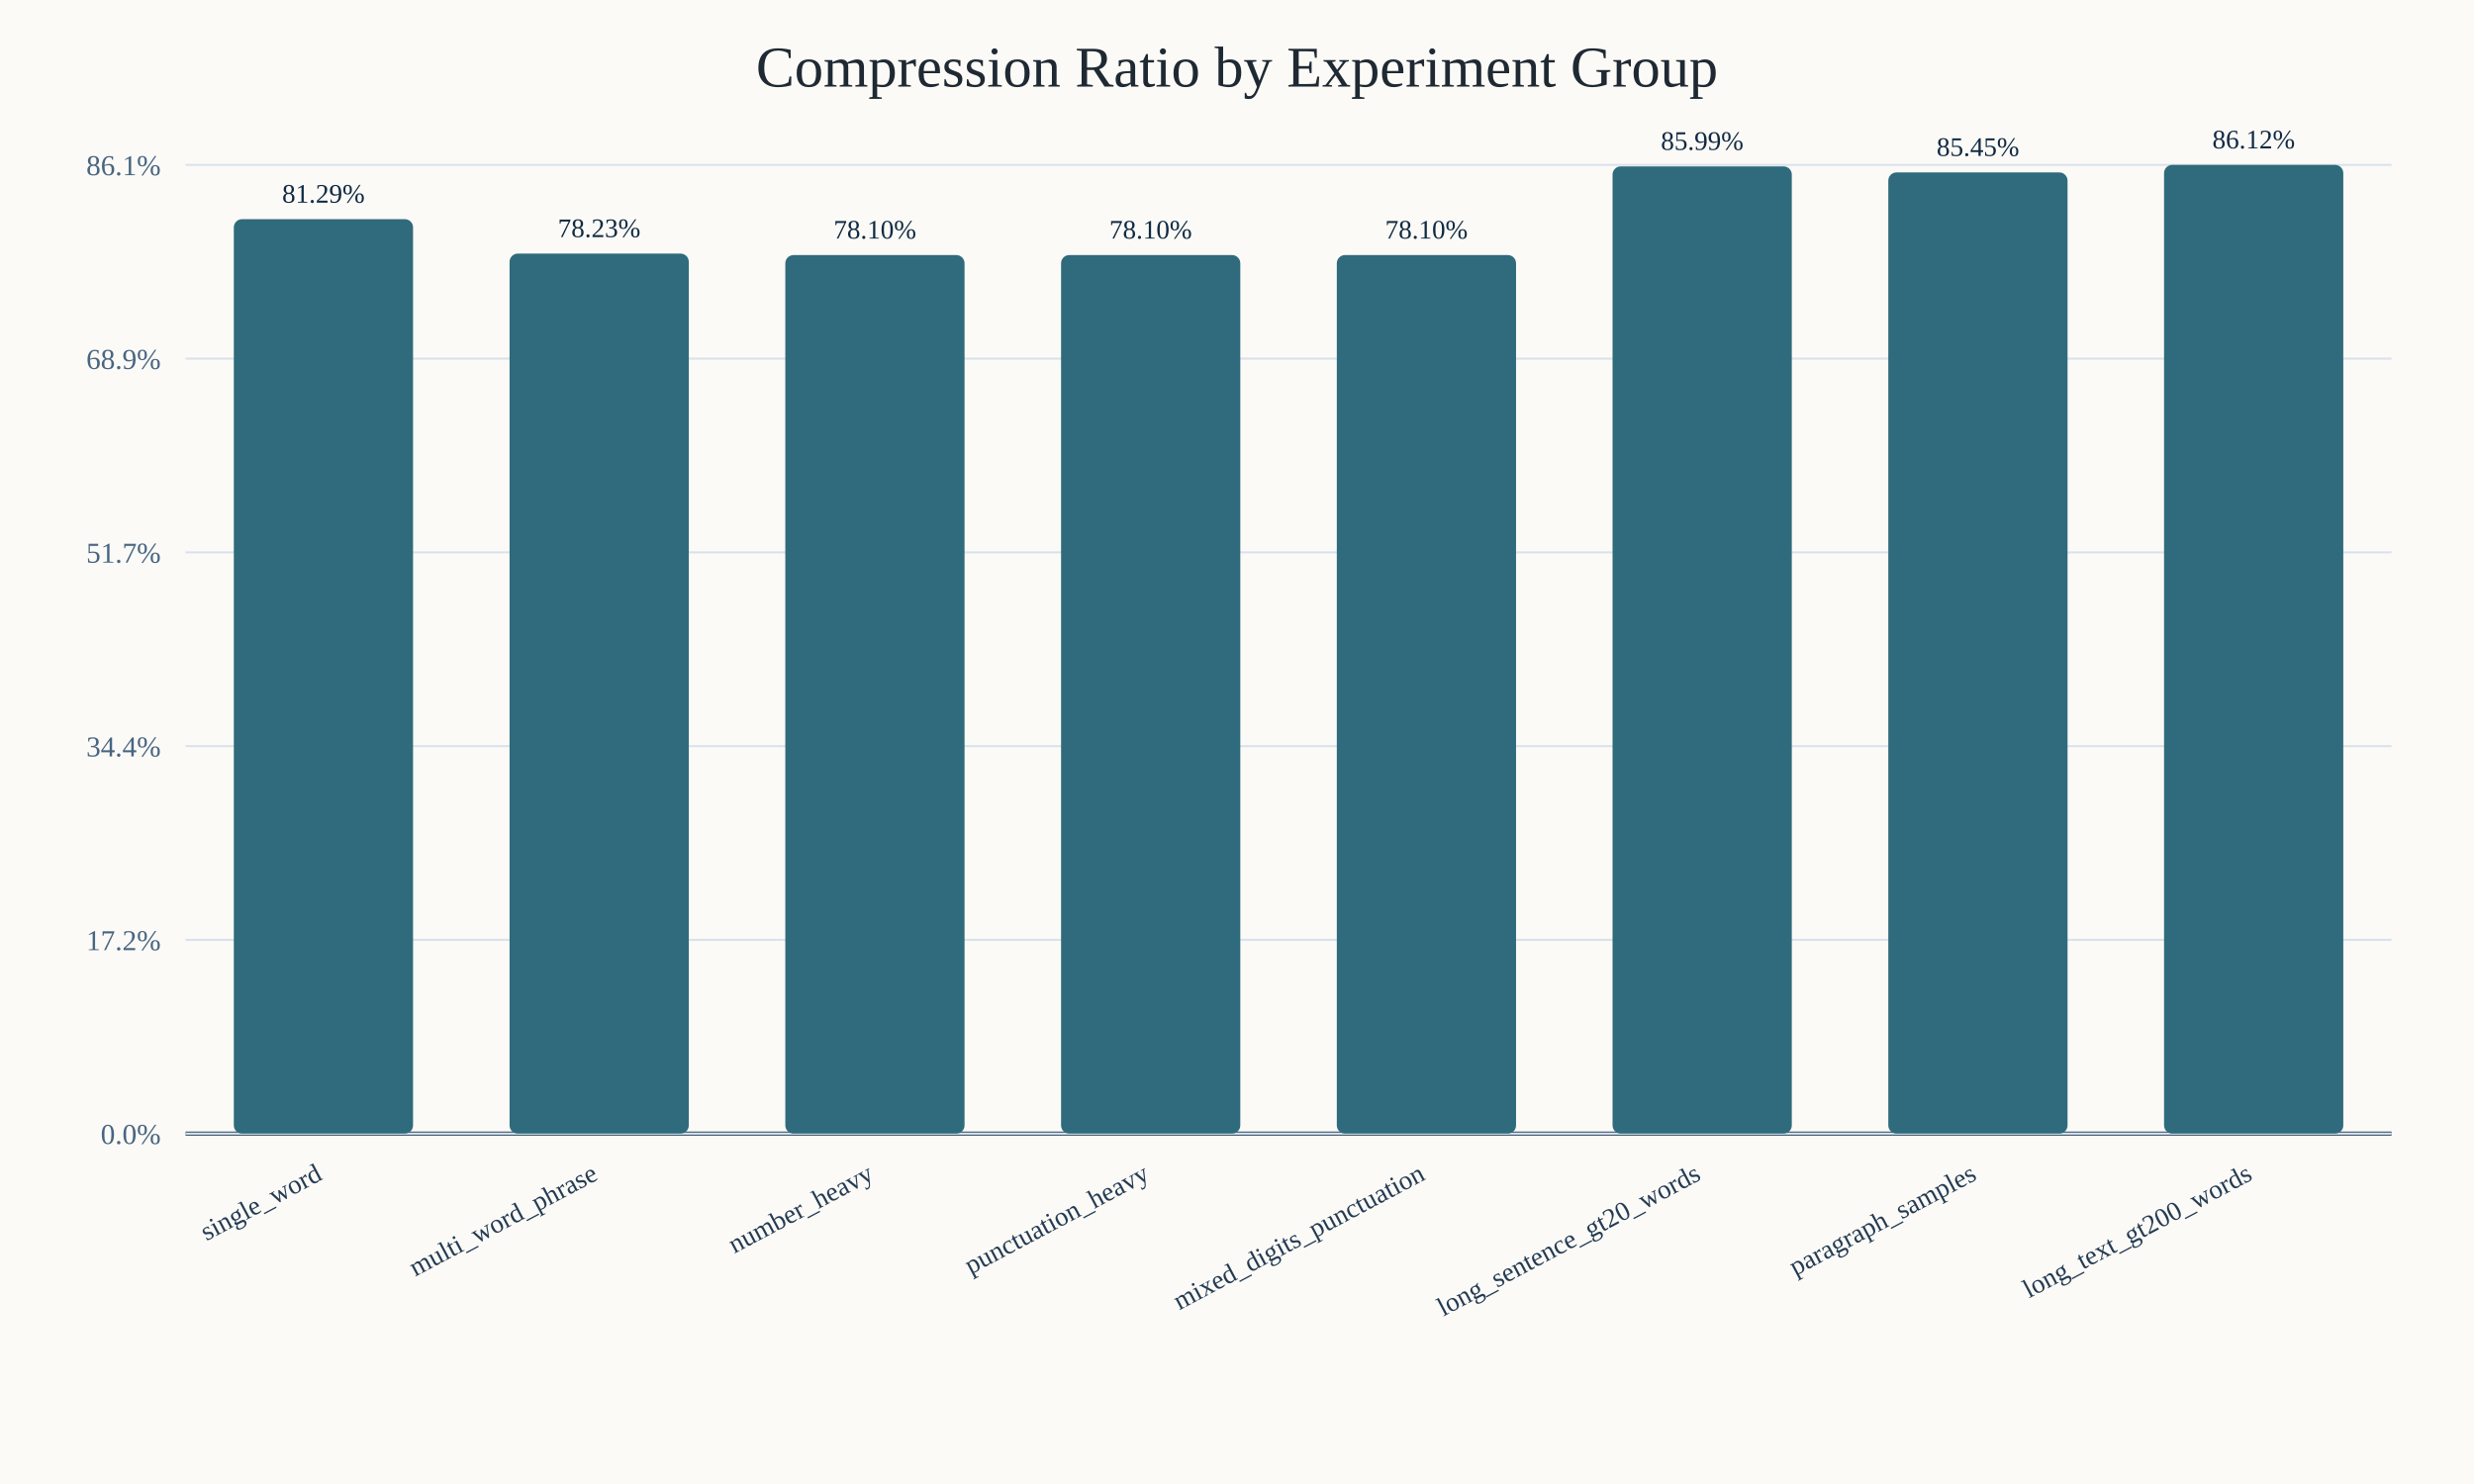
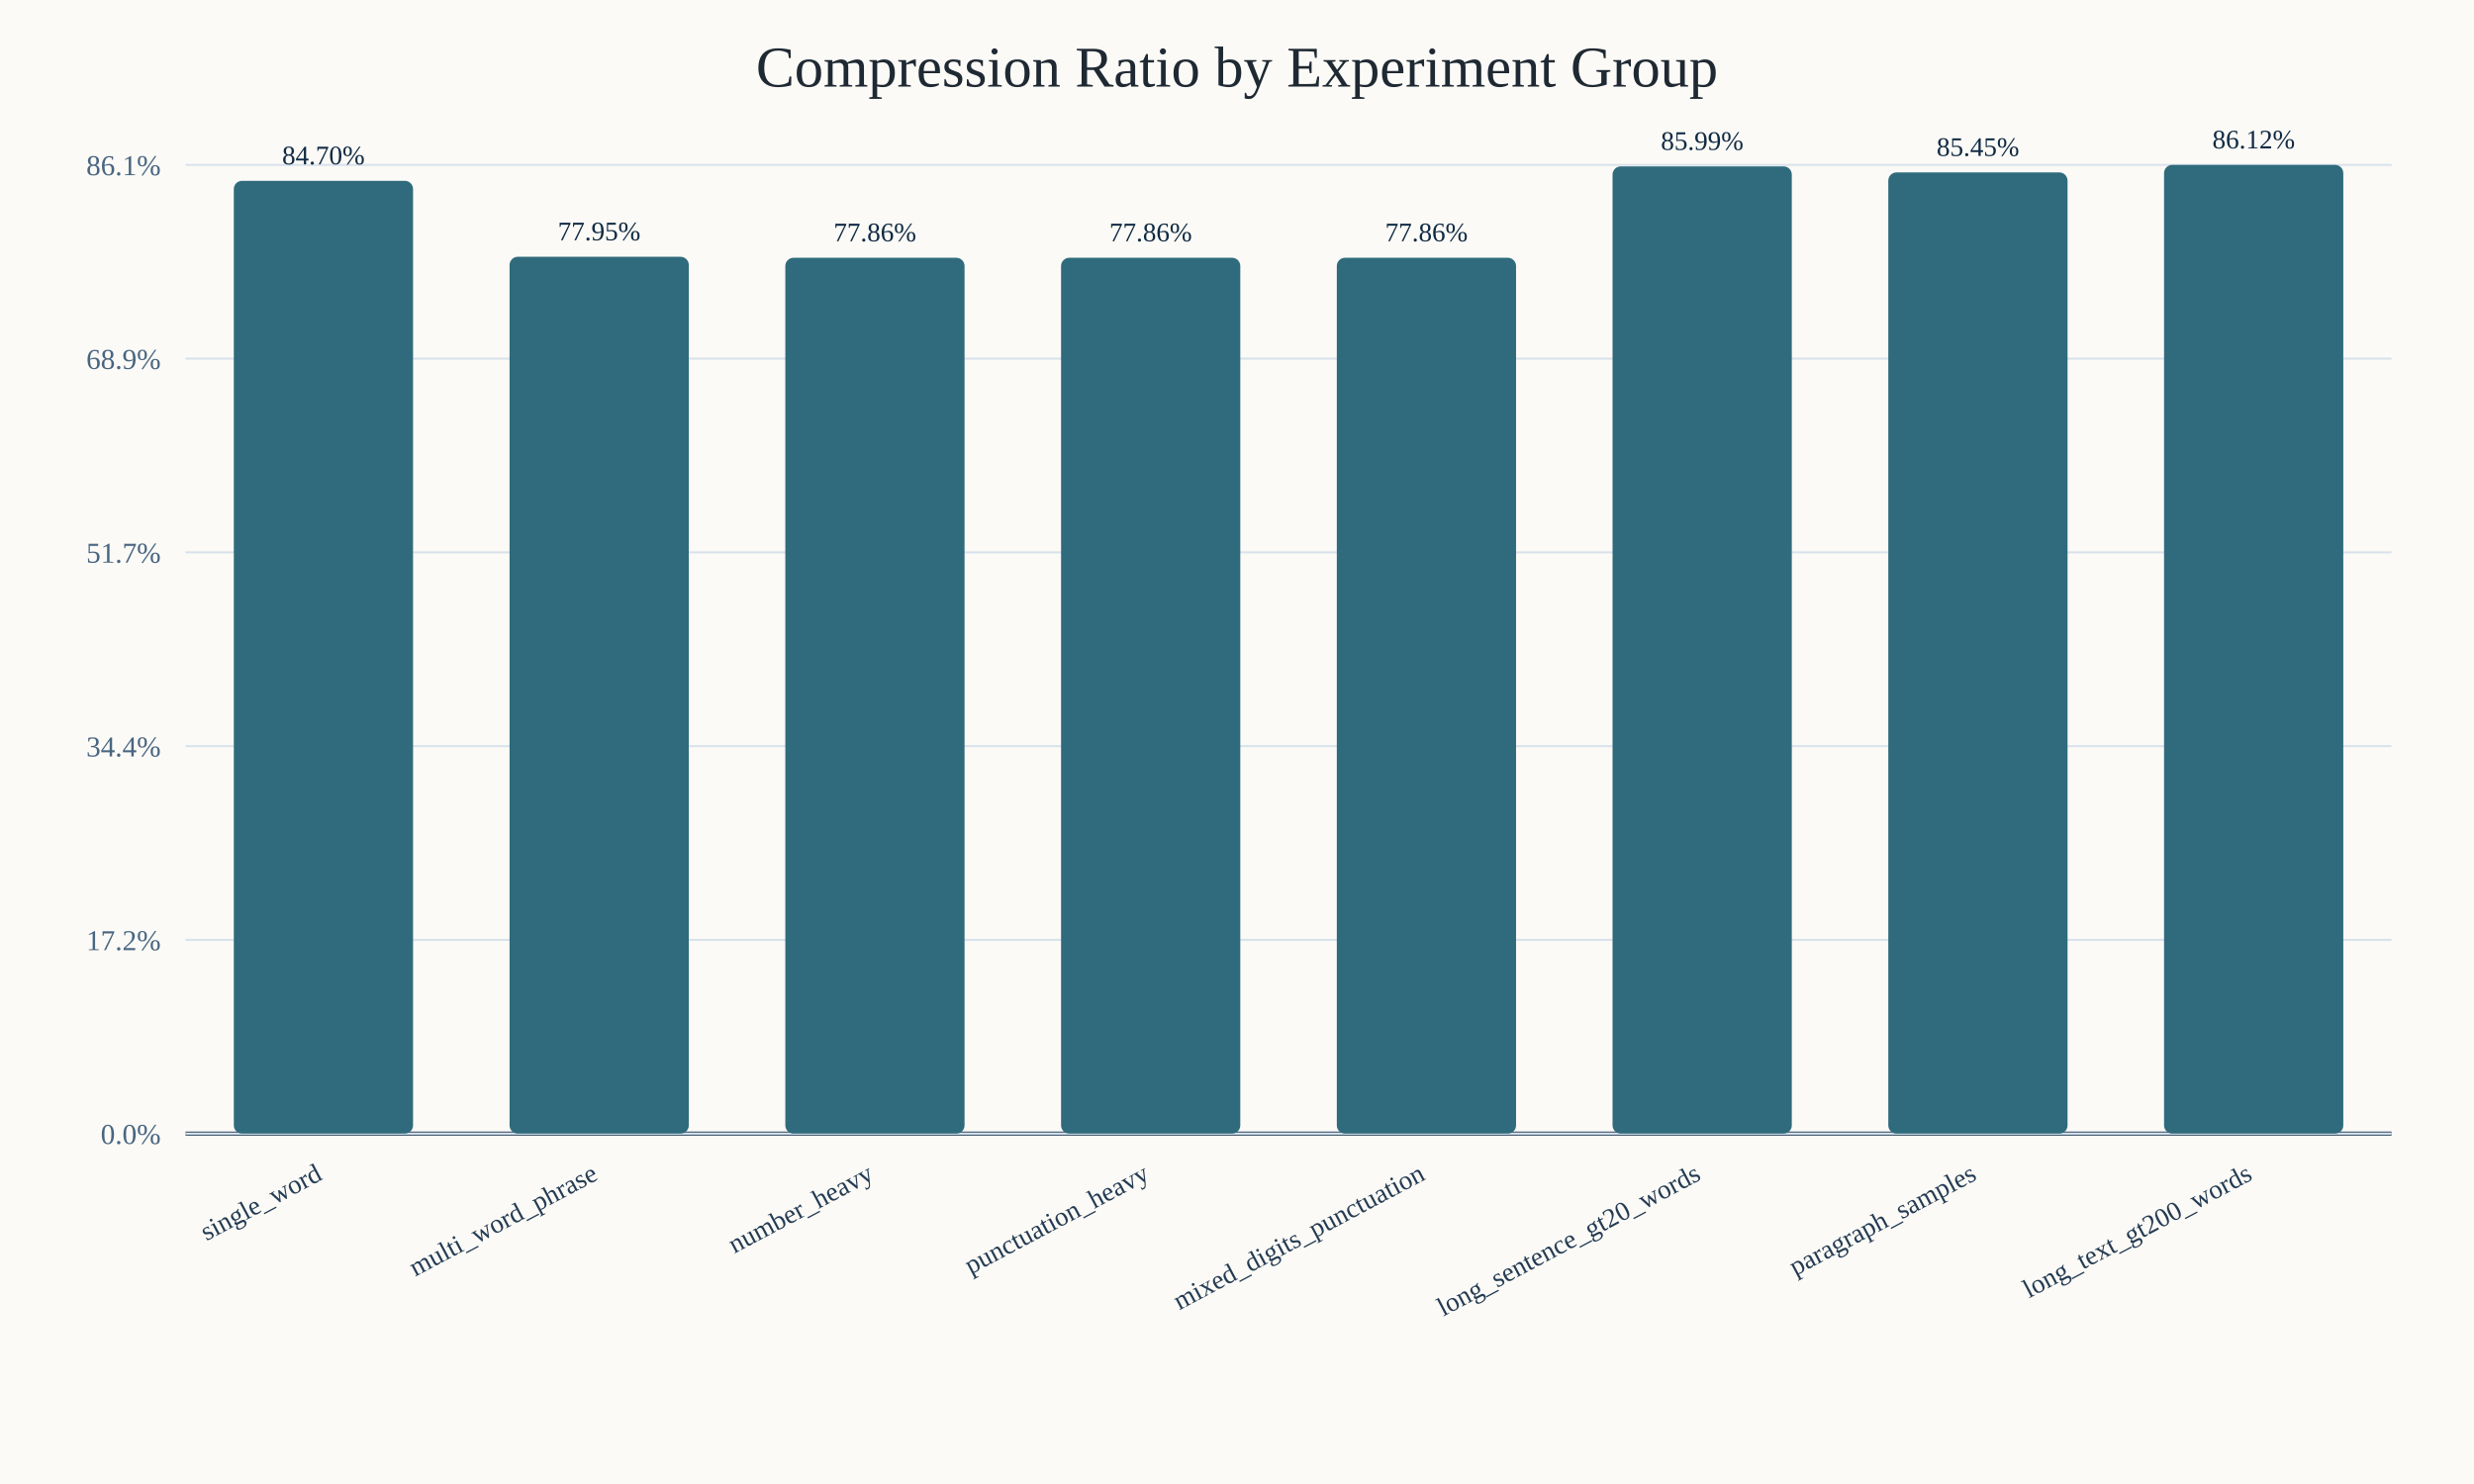
<svg xmlns="http://www.w3.org/2000/svg" width="1200" height="720" viewBox="0 0 1200 720">
  <rect width="100%" height="100%" fill="#fbfaf6" />
  <text x="600" y="42" text-anchor="middle" font-size="28" fill="#1f2933">Compression Ratio by Experiment Group</text>
  <line x1="90" y1="550" x2="1160" y2="550" stroke="#334e68" stroke-width="2" />
  <line x1="90" y1="550.00" x2="1160" y2="550.00" stroke="#d9e2ec" stroke-width="1" />
  <text x="78" y="555.00" text-anchor="end" font-size="14" fill="#486581">0.0%</text>
  <line x1="90" y1="456.00" x2="1160" y2="456.00" stroke="#d9e2ec" stroke-width="1" />
  <text x="78" y="461.00" text-anchor="end" font-size="14" fill="#486581">17.2%</text>
  <line x1="90" y1="362.00" x2="1160" y2="362.00" stroke="#d9e2ec" stroke-width="1" />
  <text x="78" y="367.00" text-anchor="end" font-size="14" fill="#486581">34.4%</text>
  <line x1="90" y1="268.00" x2="1160" y2="268.00" stroke="#d9e2ec" stroke-width="1" />
  <text x="78" y="273.00" text-anchor="end" font-size="14" fill="#486581">51.7%</text>
  <line x1="90" y1="174.00" x2="1160" y2="174.00" stroke="#d9e2ec" stroke-width="1" />
  <text x="78" y="179.00" text-anchor="end" font-size="14" fill="#486581">68.9%</text>
  <line x1="90" y1="80.00" x2="1160" y2="80.00" stroke="#d9e2ec" stroke-width="1" />
  <text x="78" y="85.00" text-anchor="end" font-size="14" fill="#486581">86.1%</text>
-   <rect x="113.41" y="106.33" width="86.94" height="443.67" fill="#2f6b7c" rx="4" />
-   <text x="156.88" y="98.33" text-anchor="middle" font-size="13" fill="#102a43">81.29%</text>
+   <rect x="113.41" y="87.73" width="86.94" height="462.27" fill="#2f6b7c" rx="4" />
+   <text x="156.88" y="79.73" text-anchor="middle" font-size="13" fill="#102a43">84.70%</text>
  <text x="156.88" y="572.00" text-anchor="end" transform="rotate(-28 156.88,572.00)" font-size="13" fill="#243b53">single_word</text>
-   <rect x="247.16" y="123.04" width="86.94" height="426.96" fill="#2f6b7c" rx="4" />
-   <text x="290.62" y="115.04" text-anchor="middle" font-size="13" fill="#102a43">78.23%</text>
+   <rect x="247.16" y="124.58" width="86.94" height="425.42" fill="#2f6b7c" rx="4" />
+   <text x="290.62" y="116.58" text-anchor="middle" font-size="13" fill="#102a43">77.95%</text>
  <text x="290.62" y="572.00" text-anchor="end" transform="rotate(-28 290.62,572.00)" font-size="13" fill="#243b53">multi_word_phrase</text>
-   <rect x="380.91" y="123.75" width="86.94" height="426.25" fill="#2f6b7c" rx="4" />
-   <text x="424.38" y="115.75" text-anchor="middle" font-size="13" fill="#102a43">78.10%</text>
+   <rect x="380.91" y="125.07" width="86.94" height="424.93" fill="#2f6b7c" rx="4" />
+   <text x="424.38" y="117.07" text-anchor="middle" font-size="13" fill="#102a43">77.86%</text>
  <text x="424.38" y="572.00" text-anchor="end" transform="rotate(-28 424.38,572.00)" font-size="13" fill="#243b53">number_heavy</text>
-   <rect x="514.66" y="123.74" width="86.94" height="426.26" fill="#2f6b7c" rx="4" />
-   <text x="558.12" y="115.74" text-anchor="middle" font-size="13" fill="#102a43">78.10%</text>
+   <rect x="514.66" y="125.06" width="86.94" height="424.94" fill="#2f6b7c" rx="4" />
+   <text x="558.12" y="117.06" text-anchor="middle" font-size="13" fill="#102a43">77.86%</text>
  <text x="558.12" y="572.00" text-anchor="end" transform="rotate(-28 558.12,572.00)" font-size="13" fill="#243b53">punctuation_heavy</text>
-   <rect x="648.41" y="123.74" width="86.94" height="426.26" fill="#2f6b7c" rx="4" />
-   <text x="691.88" y="115.74" text-anchor="middle" font-size="13" fill="#102a43">78.10%</text>
+   <rect x="648.41" y="125.06" width="86.94" height="424.94" fill="#2f6b7c" rx="4" />
+   <text x="691.88" y="117.06" text-anchor="middle" font-size="13" fill="#102a43">77.86%</text>
  <text x="691.88" y="572.00" text-anchor="end" transform="rotate(-28 691.88,572.00)" font-size="13" fill="#243b53">mixed_digits_punctuation</text>
  <rect x="782.16" y="80.72" width="86.94" height="469.28" fill="#2f6b7c" rx="4" />
  <text x="825.62" y="72.72" text-anchor="middle" font-size="13" fill="#102a43">85.99%</text>
  <text x="825.62" y="572.00" text-anchor="end" transform="rotate(-28 825.62,572.00)" font-size="13" fill="#243b53">long_sentence_gt20_words</text>
  <rect x="915.91" y="83.65" width="86.94" height="466.35" fill="#2f6b7c" rx="4" />
  <text x="959.38" y="75.65" text-anchor="middle" font-size="13" fill="#102a43">85.45%</text>
  <text x="959.38" y="572.00" text-anchor="end" transform="rotate(-28 959.38,572.00)" font-size="13" fill="#243b53">paragraph_samples</text>
  <rect x="1049.66" y="80.00" width="86.94" height="470.00" fill="#2f6b7c" rx="4" />
  <text x="1093.12" y="72.00" text-anchor="middle" font-size="13" fill="#102a43">86.12%</text>
  <text x="1093.12" y="572.00" text-anchor="end" transform="rotate(-28 1093.12,572.00)" font-size="13" fill="#243b53">long_text_gt200_words</text>
</svg>
